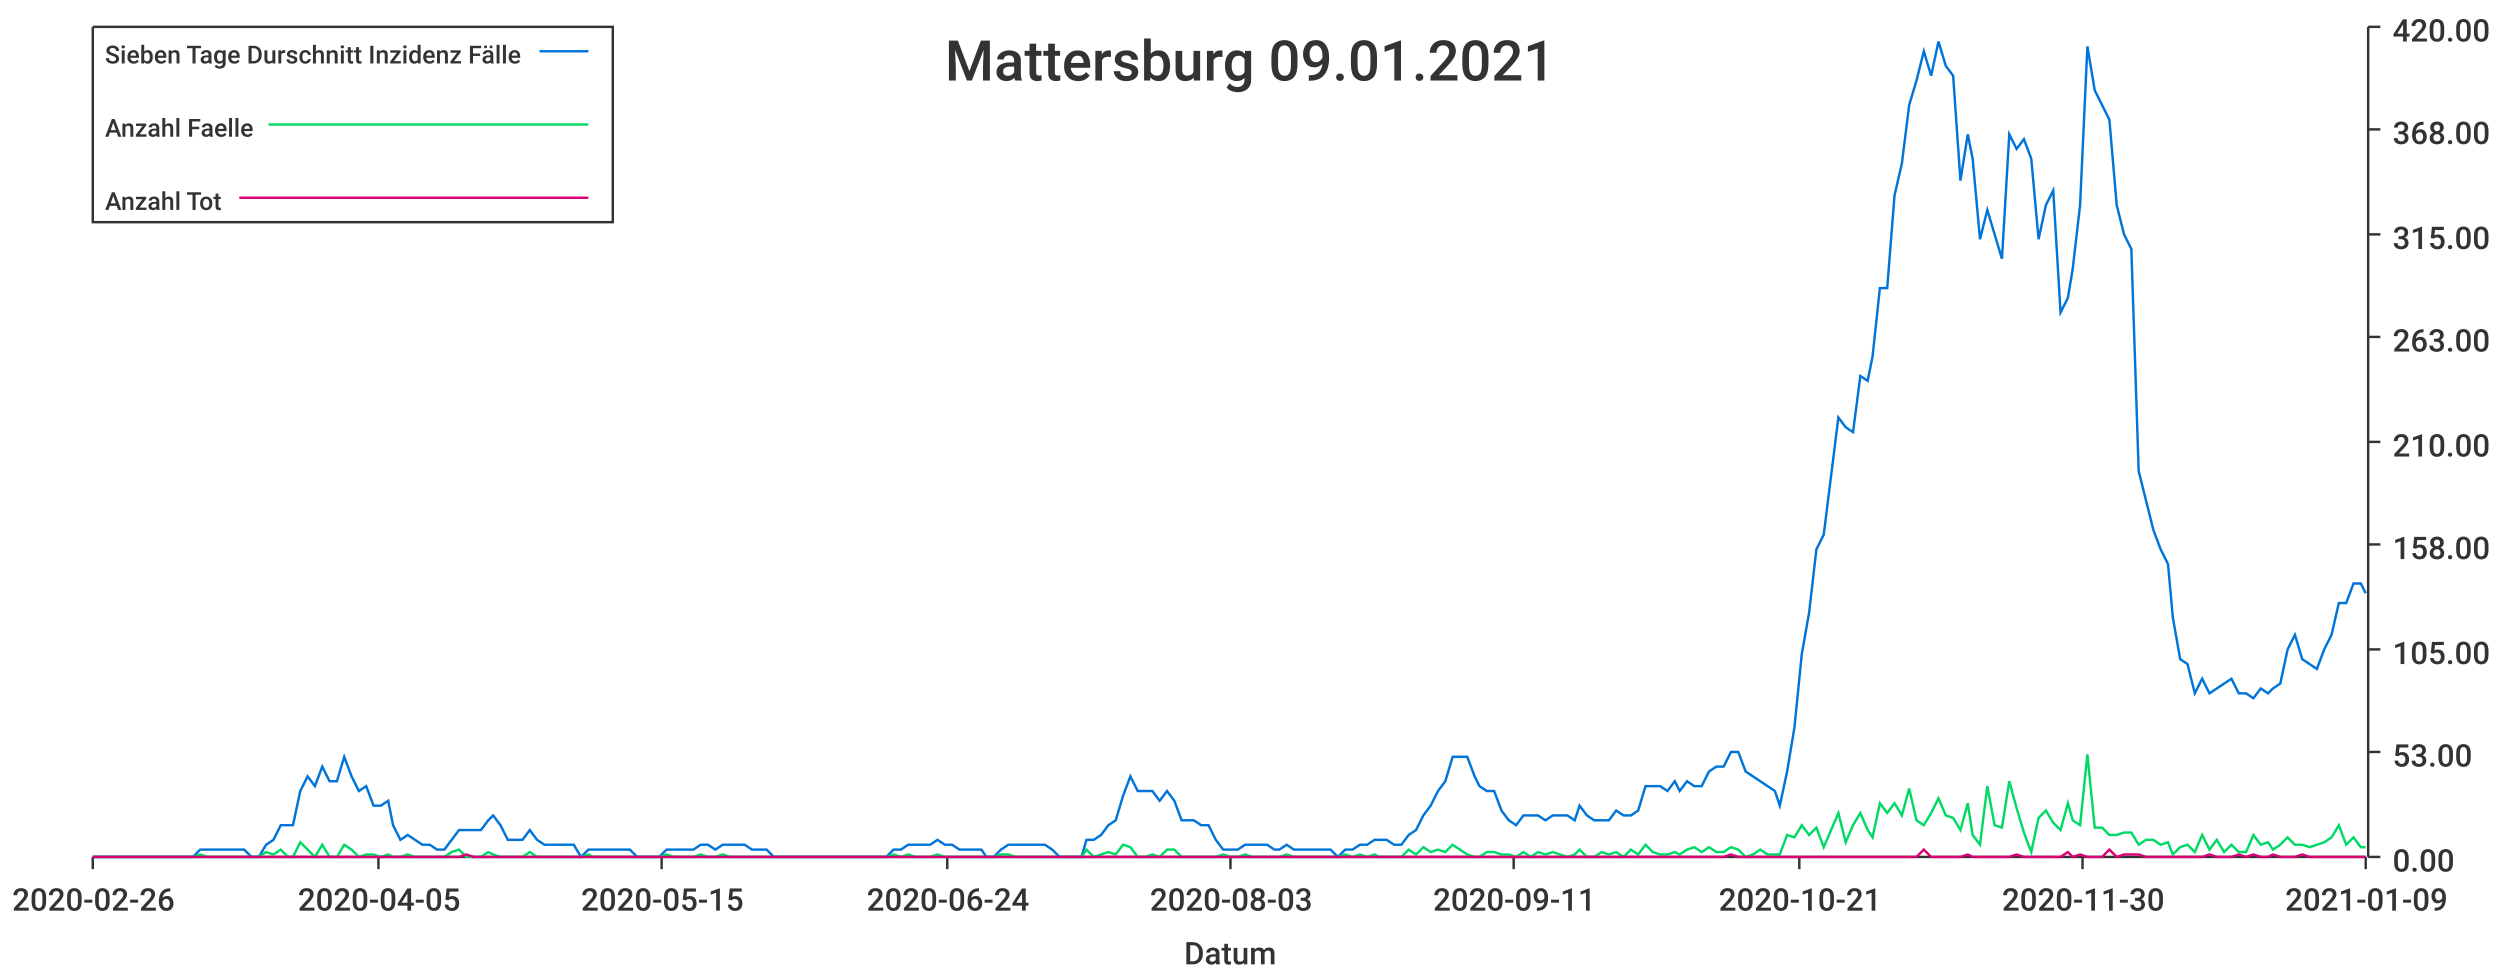
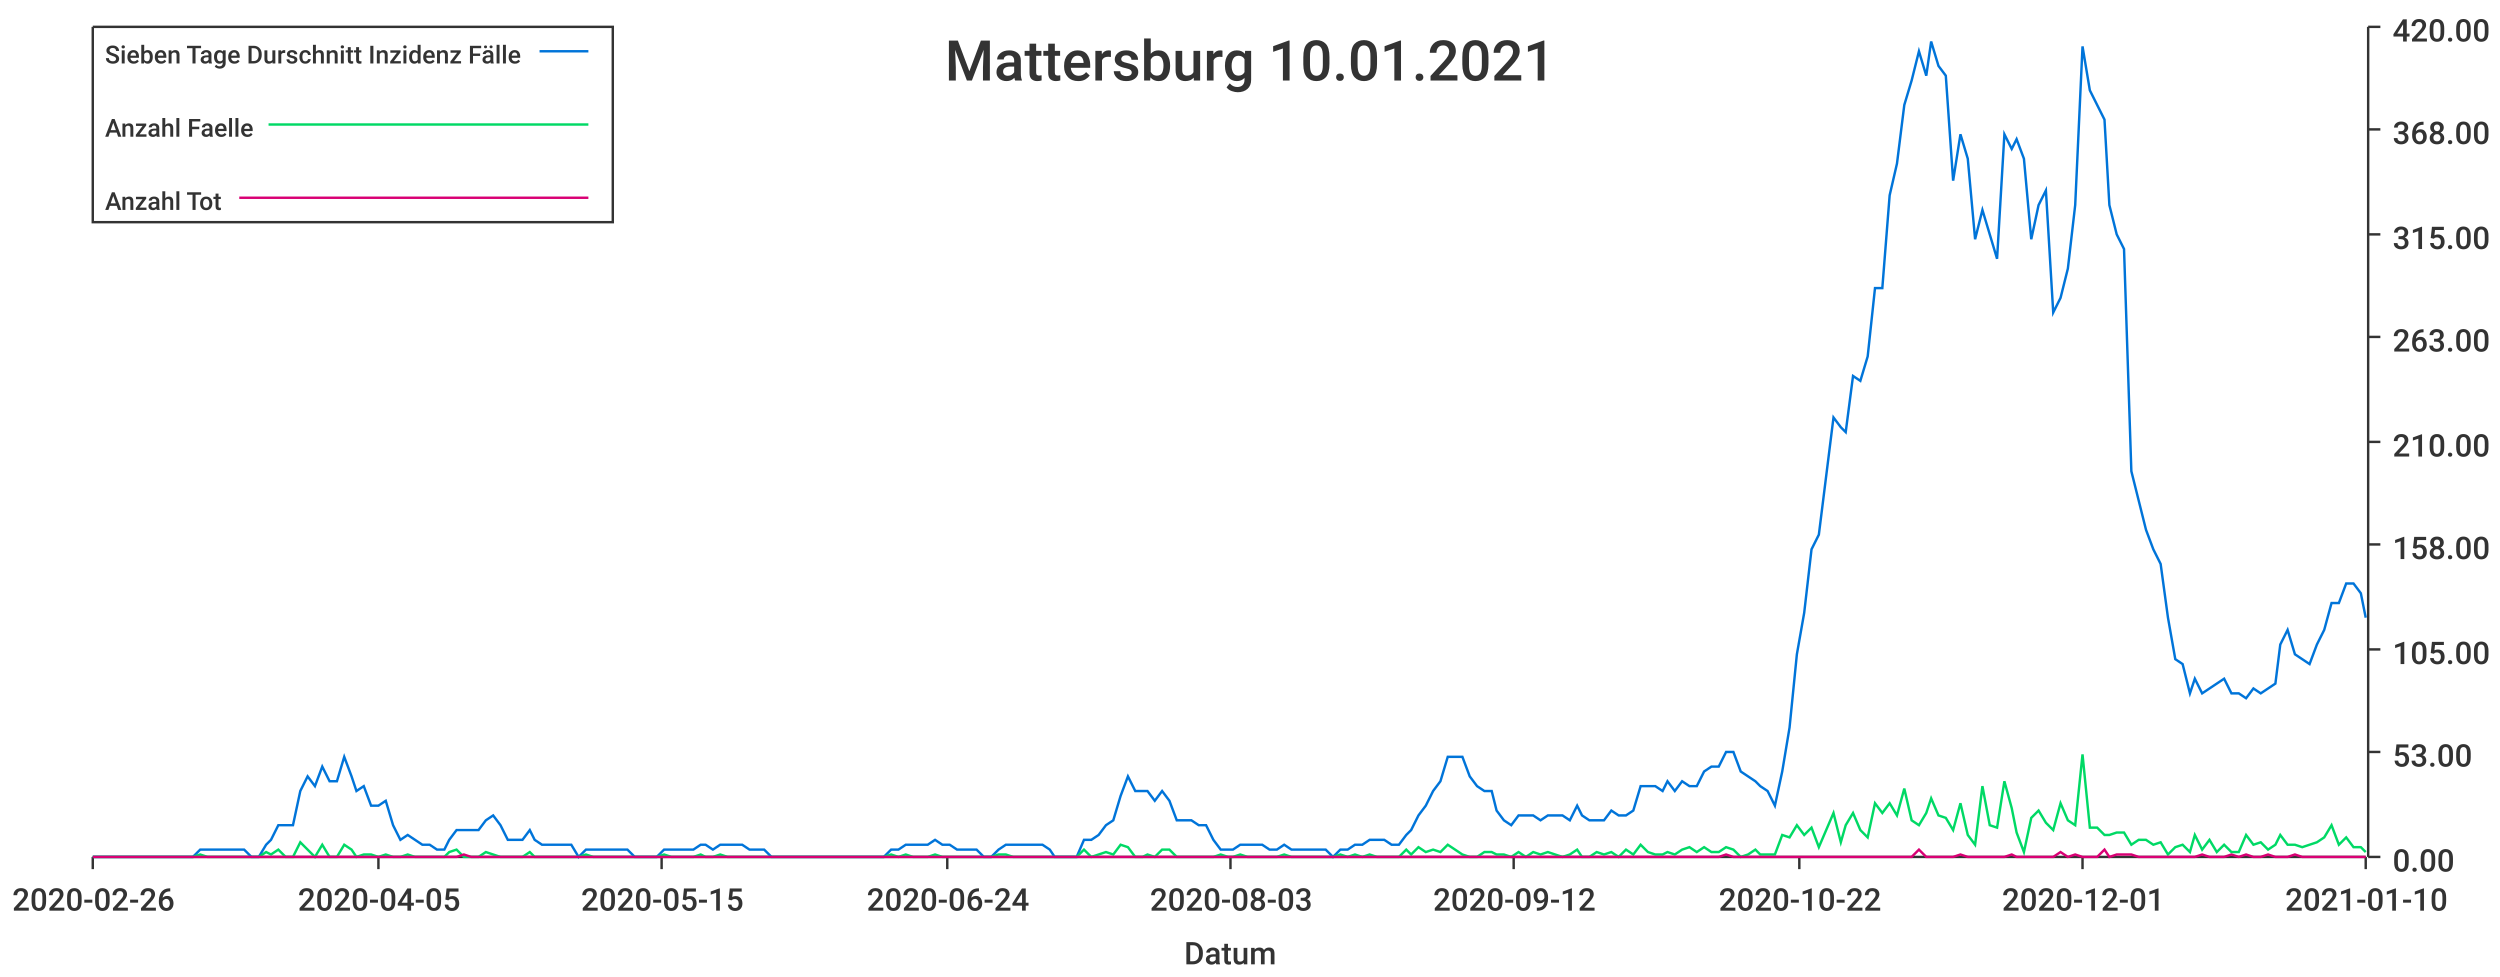
<svg xmlns="http://www.w3.org/2000/svg" width="1024" height="400">\n<path d="M 0 0 L 1024 0 L 1024 400 L 0 400 L 0 0" style="stroke-width:0;stroke:rgba(255,255,255,1.0);fill:rgba(255,255,255,1.0)" />
  <path d="M 38 11 L 969 11 L 969 351 L 38 351 L 38 11" style="stroke-width:0;stroke:rgba(255,255,255,1.0);fill:rgba(255,255,255,1.0)" />
  <path d="M 38 351 L 969 351" style="stroke-width:1;stroke:rgba(51,51,51,1.0);fill:none" />
  <path d="M 38 351 L 38 356" style="stroke-width:1;stroke:rgba(51,51,51,1.0);fill:none" />
  <text x="5" y="373" style="stroke-width:0;stroke:none;fill:rgba(51,51,51,1.0);font-size:12.8px;font-family:'Roboto Medium',sans-serif">2020-02-26</text>
  <path d="M 155 351 L 155 356" style="stroke-width:1;stroke:rgba(51,51,51,1.0);fill:none" />
  <text x="122" y="373" style="stroke-width:0;stroke:none;fill:rgba(51,51,51,1.0);font-size:12.8px;font-family:'Roboto Medium',sans-serif">2020-04-05</text>
  <path d="M 271 351 L 271 356" style="stroke-width:1;stroke:rgba(51,51,51,1.0);fill:none" />
  <text x="238" y="373" style="stroke-width:0;stroke:none;fill:rgba(51,51,51,1.0);font-size:12.8px;font-family:'Roboto Medium',sans-serif">2020-05-15</text>
  <path d="M 388 351 L 388 356" style="stroke-width:1;stroke:rgba(51,51,51,1.0);fill:none" />
  <text x="355" y="373" style="stroke-width:0;stroke:none;fill:rgba(51,51,51,1.0);font-size:12.8px;font-family:'Roboto Medium',sans-serif">2020-06-24</text>
  <path d="M 504 351 L 504 356" style="stroke-width:1;stroke:rgba(51,51,51,1.0);fill:none" />
  <text x="471" y="373" style="stroke-width:0;stroke:none;fill:rgba(51,51,51,1.0);font-size:12.8px;font-family:'Roboto Medium',sans-serif">2020-08-03</text>
  <path d="M 620 351 L 620 356" style="stroke-width:1;stroke:rgba(51,51,51,1.0);fill:none" />
-   <text x="587" y="373" style="stroke-width:0;stroke:none;fill:rgba(51,51,51,1.0);font-size:12.8px;font-family:'Roboto Medium',sans-serif">2020-09-11</text>
+   <text x="587" y="373" style="stroke-width:0;stroke:none;fill:rgba(51,51,51,1.0);font-size:12.8px;font-family:'Roboto Medium',sans-serif">2020-09-12</text>
  <path d="M 737 351 L 737 356" style="stroke-width:1;stroke:rgba(51,51,51,1.0);fill:none" />
-   <text x="704" y="373" style="stroke-width:0;stroke:none;fill:rgba(51,51,51,1.0);font-size:12.8px;font-family:'Roboto Medium',sans-serif">2020-10-21</text>
+   <text x="704" y="373" style="stroke-width:0;stroke:none;fill:rgba(51,51,51,1.0);font-size:12.8px;font-family:'Roboto Medium',sans-serif">2020-10-22</text>
  <path d="M 853 351 L 853 356" style="stroke-width:1;stroke:rgba(51,51,51,1.0);fill:none" />
-   <text x="820" y="373" style="stroke-width:0;stroke:none;fill:rgba(51,51,51,1.0);font-size:12.8px;font-family:'Roboto Medium',sans-serif">2020-11-30</text>
+   <text x="820" y="373" style="stroke-width:0;stroke:none;fill:rgba(51,51,51,1.0);font-size:12.8px;font-family:'Roboto Medium',sans-serif">2020-12-01</text>
  <path d="M 969 351 L 969 356" style="stroke-width:1;stroke:rgba(51,51,51,1.0);fill:none" />
-   <text x="936" y="373" style="stroke-width:0;stroke:none;fill:rgba(51,51,51,1.0);font-size:12.8px;font-family:'Roboto Medium',sans-serif">2021-01-09</text>
+   <text x="936" y="373" style="stroke-width:0;stroke:none;fill:rgba(51,51,51,1.0);font-size:12.8px;font-family:'Roboto Medium',sans-serif">2021-01-10</text>
  <text x="485" y="395" style="stroke-width:0;stroke:none;fill:rgba(51,51,51,1.0);font-size:12.8px;font-family:'Roboto Medium',sans-serif">Datum</text>
  <path d="M 970 351 L 970 11" style="stroke-width:1;stroke:rgba(51,51,51,1.0);fill:none" />
  <path d="M 970 351 L 975 351" style="stroke-width:1;stroke:rgba(51,51,51,1.0);fill:none" />
  <text x="980" y="357" style="stroke-width:0;stroke:none;fill:rgba(51,51,51,1.0);font-size:12.8px;font-family:'Roboto Medium',sans-serif">0.00</text>
  <path d="M 970 308 L 975 308" style="stroke-width:1;stroke:rgba(51,51,51,1.0);fill:none" />
  <text x="980" y="314" style="stroke-width:0;stroke:none;fill:rgba(51,51,51,1.0);font-size:12.8px;font-family:'Roboto Medium',sans-serif">53.00</text>
  <path d="M 970 266 L 975 266" style="stroke-width:1;stroke:rgba(51,51,51,1.0);fill:none" />
  <text x="980" y="272" style="stroke-width:0;stroke:none;fill:rgba(51,51,51,1.0);font-size:12.8px;font-family:'Roboto Medium',sans-serif">105.00</text>
  <path d="M 970 223 L 975 223" style="stroke-width:1;stroke:rgba(51,51,51,1.0);fill:none" />
  <text x="980" y="229" style="stroke-width:0;stroke:none;fill:rgba(51,51,51,1.0);font-size:12.8px;font-family:'Roboto Medium',sans-serif">158.00</text>
  <path d="M 970 181 L 975 181" style="stroke-width:1;stroke:rgba(51,51,51,1.0);fill:none" />
  <text x="980" y="187" style="stroke-width:0;stroke:none;fill:rgba(51,51,51,1.0);font-size:12.8px;font-family:'Roboto Medium',sans-serif">210.00</text>
  <path d="M 970 138 L 975 138" style="stroke-width:1;stroke:rgba(51,51,51,1.0);fill:none" />
  <text x="980" y="144" style="stroke-width:0;stroke:none;fill:rgba(51,51,51,1.0);font-size:12.8px;font-family:'Roboto Medium',sans-serif">263.00</text>
  <path d="M 970 96 L 975 96" style="stroke-width:1;stroke:rgba(51,51,51,1.0);fill:none" />
  <text x="980" y="102" style="stroke-width:0;stroke:none;fill:rgba(51,51,51,1.0);font-size:12.8px;font-family:'Roboto Medium',sans-serif">315.00</text>
  <path d="M 970 53 L 975 53" style="stroke-width:1;stroke:rgba(51,51,51,1.0);fill:none" />
  <text x="980" y="59" style="stroke-width:0;stroke:none;fill:rgba(51,51,51,1.0);font-size:12.8px;font-family:'Roboto Medium',sans-serif">368.00</text>
  <path d="M 970 11 L 975 11" style="stroke-width:1;stroke:rgba(51,51,51,1.0);fill:none" />
  <text x="980" y="17" style="stroke-width:0;stroke:none;fill:rgba(51,51,51,1.0);font-size:12.8px;font-family:'Roboto Medium',sans-serif">420.00</text>
-   <path d="M 38 351 L 41 351 L 44 351 L 47 351 L 50 351 L 53 351 L 56 351 L 59 351 L 62 351 L 65 351 L 68 351 L 71 351 L 74 351 L 77 351 L 79 351 L 82 348 L 85 348 L 88 348 L 91 348 L 94 348 L 97 348 L 100 348 L 103 351 L 106 351 L 109 346 L 112 344 L 115 338 L 118 338 L 120 338 L 123 324 L 126 318 L 129 322 L 132 314 L 135 320 L 138 320 L 141 310 L 144 318 L 147 324 L 150 322 L 153 330 L 156 330 L 159 328 L 161 338 L 164 344 L 167 342 L 170 344 L 173 346 L 176 346 L 179 348 L 182 348 L 185 344 L 188 340 L 191 340 L 194 340 L 197 340 L 200 336 L 202 334 L 205 338 L 208 344 L 211 344 L 214 344 L 217 340 L 220 344 L 223 346 L 226 346 L 229 346 L 232 346 L 235 346 L 238 351 L 241 348 L 243 348 L 246 348 L 249 348 L 252 348 L 255 348 L 258 348 L 261 351 L 264 351 L 267 351 L 270 351 L 273 348 L 276 348 L 279 348 L 281 348 L 284 348 L 287 346 L 290 346 L 293 348 L 296 346 L 299 346 L 302 346 L 305 346 L 308 348 L 311 348 L 314 348 L 317 351 L 320 351 L 322 351 L 325 351 L 328 351 L 331 351 L 334 351 L 337 351 L 340 351 L 343 351 L 346 351 L 349 351 L 352 351 L 355 351 L 358 351 L 361 351 L 363 351 L 366 348 L 369 348 L 372 346 L 375 346 L 378 346 L 381 346 L 384 344 L 387 346 L 390 346 L 393 348 L 396 348 L 399 348 L 402 348 L 404 351 L 407 351 L 410 348 L 413 346 L 416 346 L 419 346 L 422 346 L 425 346 L 428 346 L 431 348 L 434 351 L 437 351 L 440 351 L 443 351 L 445 344 L 448 344 L 451 342 L 454 338 L 457 336 L 460 326 L 463 318 L 466 324 L 469 324 L 472 324 L 475 328 L 478 324 L 481 328 L 484 336 L 486 336 L 489 336 L 492 338 L 495 338 L 498 344 L 501 348 L 504 348 L 507 348 L 510 346 L 513 346 L 516 346 L 519 346 L 522 348 L 524 348 L 527 346 L 530 348 L 533 348 L 536 348 L 539 348 L 542 348 L 545 348 L 548 351 L 551 348 L 554 348 L 557 346 L 560 346 L 563 344 L 565 344 L 568 344 L 571 346 L 574 346 L 577 342 L 580 340 L 583 334 L 586 330 L 589 324 L 592 320 L 595 310 L 598 310 L 601 310 L 604 318 L 606 322 L 609 324 L 612 324 L 615 332 L 618 336 L 621 338 L 624 334 L 627 334 L 630 334 L 633 336 L 636 334 L 639 334 L 642 334 L 645 336 L 647 330 L 650 334 L 653 336 L 656 336 L 659 336 L 662 332 L 665 334 L 668 334 L 671 332 L 674 322 L 677 322 L 680 322 L 683 324 L 686 320 L 688 324 L 691 320 L 694 322 L 697 322 L 700 316 L 703 314 L 706 314 L 709 308 L 712 308 L 715 316 L 718 318 L 721 320 L 724 322 L 727 324 L 729 330 L 732 316 L 735 298 L 738 268 L 741 251 L 744 225 L 747 219 L 750 195 L 753 171 L 756 175 L 759 177 L 762 154 L 765 156 L 767 146 L 770 118 L 773 118 L 776 80 L 779 67 L 782 43 L 785 33 L 788 21 L 791 31 L 794 17 L 797 27 L 800 31 L 803 74 L 806 55 L 808 65 L 811 98 L 814 86 L 817 96 L 820 106 L 823 55 L 826 61 L 829 57 L 832 65 L 835 98 L 838 84 L 841 78 L 844 128 L 847 122 L 849 110 L 852 84 L 855 19 L 858 37 L 861 43 L 864 49 L 867 84 L 870 96 L 873 102 L 876 193 L 879 205 L 882 217 L 885 225 L 888 231 L 890 253 L 893 270 L 896 272 L 899 284 L 902 278 L 905 284 L 908 282 L 911 280 L 914 278 L 917 284 L 920 284 L 923 286 L 926 282 L 929 284 L 931 282 L 934 280 L 937 266 L 940 260 L 943 270 L 946 272 L 949 274 L 952 266 L 955 260 L 958 247 L 961 247 L 964 239 L 967 239 L 969 243" style="stroke-width:1;stroke:rgba(0,116,217,1.0);fill:none" />
-   <path d="M 38 351 L 41 351 L 44 351 L 47 351 L 50 351 L 53 351 L 56 351 L 59 351 L 62 351 L 65 351 L 68 351 L 71 351 L 74 351 L 77 351 L 79 351 L 82 350 L 85 351 L 88 351 L 91 351 L 94 351 L 97 351 L 100 351 L 103 351 L 106 351 L 109 349 L 112 350 L 115 348 L 118 351 L 120 351 L 123 345 L 126 348 L 129 351 L 132 346 L 135 351 L 138 351 L 141 346 L 144 348 L 147 351 L 150 350 L 153 350 L 156 351 L 159 350 L 161 351 L 164 351 L 167 350 L 170 351 L 173 351 L 176 351 L 179 351 L 182 351 L 185 349 L 188 348 L 191 351 L 194 351 L 197 351 L 200 349 L 202 350 L 205 351 L 208 351 L 211 351 L 214 351 L 217 349 L 220 351 L 223 351 L 226 351 L 229 351 L 232 351 L 235 351 L 238 351 L 241 350 L 243 351 L 246 351 L 249 351 L 252 351 L 255 351 L 258 351 L 261 351 L 264 351 L 267 351 L 270 351 L 273 350 L 276 351 L 279 351 L 281 351 L 284 351 L 287 350 L 290 351 L 293 351 L 296 350 L 299 351 L 302 351 L 305 351 L 308 351 L 311 351 L 314 351 L 317 351 L 320 351 L 322 351 L 325 351 L 328 351 L 331 351 L 334 351 L 337 351 L 340 351 L 343 351 L 346 351 L 349 351 L 352 351 L 355 351 L 358 351 L 361 351 L 363 351 L 366 350 L 369 351 L 372 350 L 375 351 L 378 351 L 381 351 L 384 350 L 387 351 L 390 351 L 393 351 L 396 351 L 399 351 L 402 351 L 404 351 L 407 351 L 410 350 L 413 350 L 416 351 L 419 351 L 422 351 L 425 351 L 428 351 L 431 351 L 434 351 L 437 351 L 440 351 L 443 351 L 445 348 L 448 351 L 451 350 L 454 349 L 457 350 L 460 346 L 463 347 L 466 351 L 469 351 L 472 350 L 475 351 L 478 348 L 481 348 L 484 351 L 486 351 L 489 351 L 492 351 L 495 351 L 498 351 L 501 350 L 504 351 L 507 351 L 510 350 L 513 351 L 516 351 L 519 351 L 522 351 L 524 351 L 527 350 L 530 351 L 533 351 L 536 351 L 539 351 L 542 351 L 545 351 L 548 351 L 551 350 L 554 351 L 557 350 L 560 351 L 563 350 L 565 351 L 568 351 L 571 351 L 574 351 L 577 348 L 580 350 L 583 347 L 586 349 L 589 348 L 592 349 L 595 346 L 598 348 L 601 350 L 604 351 L 606 351 L 609 349 L 612 349 L 615 350 L 618 350 L 621 351 L 624 349 L 627 351 L 630 349 L 633 350 L 636 349 L 639 350 L 642 351 L 645 350 L 647 348 L 650 351 L 653 351 L 656 349 L 659 350 L 662 349 L 665 351 L 668 348 L 671 350 L 674 346 L 677 349 L 680 350 L 683 350 L 686 349 L 688 350 L 691 348 L 694 347 L 697 349 L 700 347 L 703 349 L 706 349 L 709 347 L 712 348 L 715 351 L 718 350 L 721 348 L 724 350 L 727 350 L 729 350 L 732 342 L 735 343 L 738 338 L 741 342 L 744 339 L 747 347 L 750 340 L 753 333 L 756 345 L 759 338 L 762 333 L 765 340 L 767 343 L 770 329 L 773 333 L 776 329 L 779 334 L 782 323 L 785 336 L 788 338 L 791 333 L 794 327 L 797 334 L 800 335 L 803 340 L 806 329 L 808 342 L 811 346 L 814 322 L 817 338 L 820 339 L 823 320 L 826 331 L 829 341 L 832 349 L 835 335 L 838 332 L 841 337 L 844 340 L 847 329 L 849 336 L 852 338 L 855 309 L 858 339 L 861 339 L 864 342 L 867 342 L 870 341 L 873 341 L 876 346 L 879 344 L 882 344 L 885 346 L 888 345 L 890 350 L 893 347 L 896 346 L 899 349 L 902 342 L 905 348 L 908 344 L 911 349 L 914 346 L 917 349 L 920 349 L 923 342 L 926 346 L 929 345 L 931 348 L 934 346 L 937 343 L 940 346 L 943 346 L 946 347 L 949 346 L 952 345 L 955 343 L 958 338 L 961 346 L 964 343 L 967 347 L 969 347" style="stroke-width:1;stroke:rgba(0,217,101,1.0);fill:none" />
-   <path d="M 38 351 L 41 351 L 44 351 L 47 351 L 50 351 L 53 351 L 56 351 L 59 351 L 62 351 L 65 351 L 68 351 L 71 351 L 74 351 L 77 351 L 79 351 L 82 351 L 85 351 L 88 351 L 91 351 L 94 351 L 97 351 L 100 351 L 103 351 L 106 351 L 109 351 L 112 351 L 115 351 L 118 351 L 120 351 L 123 351 L 126 351 L 129 351 L 132 351 L 135 351 L 138 351 L 141 351 L 144 351 L 147 351 L 150 351 L 153 351 L 156 351 L 159 351 L 161 351 L 164 351 L 167 351 L 170 351 L 173 351 L 176 351 L 179 351 L 182 351 L 185 351 L 188 351 L 191 350 L 194 351 L 197 351 L 200 351 L 202 351 L 205 351 L 208 351 L 211 351 L 214 351 L 217 351 L 220 351 L 223 351 L 226 351 L 229 351 L 232 351 L 235 351 L 238 351 L 241 351 L 243 351 L 246 351 L 249 351 L 252 351 L 255 351 L 258 351 L 261 351 L 264 351 L 267 351 L 270 351 L 273 351 L 276 351 L 279 351 L 281 351 L 284 351 L 287 351 L 290 351 L 293 351 L 296 351 L 299 351 L 302 351 L 305 351 L 308 351 L 311 351 L 314 351 L 317 351 L 320 351 L 322 351 L 325 351 L 328 351 L 331 351 L 334 351 L 337 351 L 340 351 L 343 351 L 346 351 L 349 351 L 352 351 L 355 351 L 358 351 L 361 351 L 363 351 L 366 351 L 369 351 L 372 351 L 375 351 L 378 351 L 381 351 L 384 351 L 387 351 L 390 351 L 393 351 L 396 351 L 399 351 L 402 351 L 404 351 L 407 351 L 410 351 L 413 351 L 416 351 L 419 351 L 422 351 L 425 351 L 428 351 L 431 351 L 434 351 L 437 351 L 440 351 L 443 351 L 445 351 L 448 351 L 451 351 L 454 351 L 457 351 L 460 351 L 463 351 L 466 351 L 469 351 L 472 351 L 475 351 L 478 351 L 481 351 L 484 351 L 486 351 L 489 351 L 492 351 L 495 351 L 498 351 L 501 351 L 504 351 L 507 351 L 510 351 L 513 351 L 516 351 L 519 351 L 522 351 L 524 351 L 527 351 L 530 351 L 533 351 L 536 351 L 539 351 L 542 351 L 545 351 L 548 351 L 551 351 L 554 351 L 557 351 L 560 351 L 563 351 L 565 351 L 568 351 L 571 351 L 574 351 L 577 351 L 580 351 L 583 351 L 586 351 L 589 351 L 592 351 L 595 351 L 598 351 L 601 351 L 604 351 L 606 351 L 609 351 L 612 351 L 615 351 L 618 351 L 621 351 L 624 351 L 627 351 L 630 351 L 633 351 L 636 351 L 639 351 L 642 351 L 645 351 L 647 351 L 650 351 L 653 351 L 656 351 L 659 351 L 662 351 L 665 351 L 668 351 L 671 351 L 674 351 L 677 351 L 680 351 L 683 351 L 686 351 L 688 351 L 691 351 L 694 351 L 697 351 L 700 351 L 703 351 L 706 351 L 709 350 L 712 351 L 715 351 L 718 351 L 721 351 L 724 351 L 727 351 L 729 351 L 732 351 L 735 351 L 738 351 L 741 351 L 744 351 L 747 351 L 750 351 L 753 351 L 756 351 L 759 351 L 762 351 L 765 351 L 767 351 L 770 351 L 773 351 L 776 351 L 779 351 L 782 351 L 785 351 L 788 348 L 791 351 L 794 351 L 797 351 L 800 351 L 803 351 L 806 350 L 808 351 L 811 351 L 814 351 L 817 351 L 820 351 L 823 351 L 826 350 L 829 351 L 832 351 L 835 351 L 838 351 L 841 351 L 844 351 L 847 349 L 849 351 L 852 350 L 855 351 L 858 351 L 861 351 L 864 348 L 867 351 L 870 350 L 873 350 L 876 350 L 879 351 L 882 351 L 885 351 L 888 351 L 890 351 L 893 351 L 896 351 L 899 351 L 902 351 L 905 350 L 908 351 L 911 351 L 914 351 L 917 350 L 920 351 L 923 350 L 926 351 L 929 351 L 931 350 L 934 351 L 937 351 L 940 351 L 943 350 L 946 351 L 949 351 L 952 351 L 955 351 L 958 351 L 961 351 L 964 351 L 967 351 L 969 351" style="stroke-width:1;stroke:rgba(217,0,116,1.0);fill:none" />
-   <text x="387" y="33" style="stroke-width:0;stroke:none;fill:rgba(51,51,51,1.0);font-size:23.0px;font-family:'Roboto Medium',sans-serif">Mattersburg 09.01.2021</text>
+   <path d="M 38 351 L 41 351 L 44 351 L 47 351 L 50 351 L 53 351 L 56 351 L 59 351 L 62 351 L 65 351 L 68 351 L 71 351 L 74 351 L 76 351 L 79 351 L 82 348 L 85 348 L 88 348 L 91 348 L 94 348 L 97 348 L 100 348 L 103 351 L 106 351 L 109 346 L 111 344 L 114 338 L 117 338 L 120 338 L 123 324 L 126 318 L 129 322 L 132 314 L 135 320 L 138 320 L 141 310 L 144 318 L 146 324 L 149 322 L 152 330 L 155 330 L 158 328 L 161 338 L 164 344 L 167 342 L 170 344 L 173 346 L 176 346 L 179 348 L 182 348 L 184 344 L 187 340 L 190 340 L 193 340 L 196 340 L 199 336 L 202 334 L 205 338 L 208 344 L 211 344 L 214 344 L 217 340 L 219 344 L 222 346 L 225 346 L 228 346 L 231 346 L 234 346 L 237 351 L 240 348 L 243 348 L 246 348 L 249 348 L 252 348 L 254 348 L 257 348 L 260 351 L 263 351 L 266 351 L 269 351 L 272 348 L 275 348 L 278 348 L 281 348 L 284 348 L 287 346 L 289 346 L 292 348 L 295 346 L 298 346 L 301 346 L 304 346 L 307 348 L 310 348 L 313 348 L 316 351 L 319 351 L 322 351 L 325 351 L 327 351 L 330 351 L 333 351 L 336 351 L 339 351 L 342 351 L 345 351 L 348 351 L 351 351 L 354 351 L 357 351 L 360 351 L 362 351 L 365 348 L 368 348 L 371 346 L 374 346 L 377 346 L 380 346 L 383 344 L 386 346 L 389 346 L 392 348 L 395 348 L 397 348 L 400 348 L 403 351 L 406 351 L 409 348 L 412 346 L 415 346 L 418 346 L 421 346 L 424 346 L 427 346 L 430 348 L 432 351 L 435 351 L 438 351 L 441 351 L 444 344 L 447 344 L 450 342 L 453 338 L 456 336 L 459 326 L 462 318 L 465 324 L 468 324 L 470 324 L 473 328 L 476 324 L 479 328 L 482 336 L 485 336 L 488 336 L 491 338 L 494 338 L 497 344 L 500 348 L 503 348 L 505 348 L 508 346 L 511 346 L 514 346 L 517 346 L 520 348 L 523 348 L 526 346 L 529 348 L 532 348 L 535 348 L 538 348 L 540 348 L 543 348 L 546 351 L 549 348 L 552 348 L 555 346 L 558 346 L 561 344 L 564 344 L 567 344 L 570 346 L 573 346 L 576 342 L 578 340 L 581 334 L 584 330 L 587 324 L 590 320 L 593 310 L 596 310 L 599 310 L 602 318 L 605 322 L 608 324 L 611 324 L 613 332 L 616 336 L 619 338 L 622 334 L 625 334 L 628 334 L 631 336 L 634 334 L 637 334 L 640 334 L 643 336 L 646 330 L 648 334 L 651 336 L 654 336 L 657 336 L 660 332 L 663 334 L 666 334 L 669 332 L 672 322 L 675 322 L 678 322 L 681 324 L 683 320 L 686 324 L 689 320 L 692 322 L 695 322 L 698 316 L 701 314 L 704 314 L 707 308 L 710 308 L 713 316 L 716 318 L 719 320 L 721 322 L 724 324 L 727 330 L 730 316 L 733 298 L 736 268 L 739 251 L 742 225 L 745 219 L 748 195 L 751 171 L 754 175 L 756 177 L 759 154 L 762 156 L 765 146 L 768 118 L 771 118 L 774 80 L 777 67 L 780 43 L 783 33 L 786 21 L 789 31 L 791 17 L 794 27 L 797 31 L 800 74 L 803 55 L 806 65 L 809 98 L 812 86 L 815 96 L 818 106 L 821 55 L 824 61 L 826 57 L 829 65 L 832 98 L 835 84 L 838 78 L 841 128 L 844 122 L 847 110 L 850 84 L 853 19 L 856 37 L 859 43 L 862 49 L 864 84 L 867 96 L 870 102 L 873 193 L 876 205 L 879 217 L 882 225 L 885 231 L 888 253 L 891 270 L 894 272 L 897 284 L 899 278 L 902 284 L 905 282 L 908 280 L 911 278 L 914 284 L 917 284 L 920 286 L 923 282 L 926 284 L 929 282 L 932 280 L 934 264 L 937 258 L 940 268 L 943 270 L 946 272 L 949 264 L 952 258 L 955 247 L 958 247 L 961 239 L 964 239 L 967 243 L 969 253" style="stroke-width:1;stroke:rgba(0,116,217,1.0);fill:none" />
+   <path d="M 38 351 L 41 351 L 44 351 L 47 351 L 50 351 L 53 351 L 56 351 L 59 351 L 62 351 L 65 351 L 68 351 L 71 351 L 74 351 L 76 351 L 79 351 L 82 350 L 85 351 L 88 351 L 91 351 L 94 351 L 97 351 L 100 351 L 103 351 L 106 351 L 109 349 L 111 350 L 114 348 L 117 351 L 120 351 L 123 345 L 126 348 L 129 351 L 132 346 L 135 351 L 138 351 L 141 346 L 144 348 L 146 351 L 149 350 L 152 350 L 155 351 L 158 350 L 161 351 L 164 351 L 167 350 L 170 351 L 173 351 L 176 351 L 179 351 L 182 351 L 184 349 L 187 348 L 190 351 L 193 351 L 196 351 L 199 349 L 202 350 L 205 351 L 208 351 L 211 351 L 214 351 L 217 349 L 219 351 L 222 351 L 225 351 L 228 351 L 231 351 L 234 351 L 237 351 L 240 350 L 243 351 L 246 351 L 249 351 L 252 351 L 254 351 L 257 351 L 260 351 L 263 351 L 266 351 L 269 351 L 272 350 L 275 351 L 278 351 L 281 351 L 284 351 L 287 350 L 289 351 L 292 351 L 295 350 L 298 351 L 301 351 L 304 351 L 307 351 L 310 351 L 313 351 L 316 351 L 319 351 L 322 351 L 325 351 L 327 351 L 330 351 L 333 351 L 336 351 L 339 351 L 342 351 L 345 351 L 348 351 L 351 351 L 354 351 L 357 351 L 360 351 L 362 351 L 365 350 L 368 351 L 371 350 L 374 351 L 377 351 L 380 351 L 383 350 L 386 351 L 389 351 L 392 351 L 395 351 L 397 351 L 400 351 L 403 351 L 406 351 L 409 350 L 412 350 L 415 351 L 418 351 L 421 351 L 424 351 L 427 351 L 430 351 L 432 351 L 435 351 L 438 351 L 441 351 L 444 348 L 447 351 L 450 350 L 453 349 L 456 350 L 459 346 L 462 347 L 465 351 L 468 351 L 470 350 L 473 351 L 476 348 L 479 348 L 482 351 L 485 351 L 488 351 L 491 351 L 494 351 L 497 351 L 500 350 L 503 351 L 505 351 L 508 350 L 511 351 L 514 351 L 517 351 L 520 351 L 523 351 L 526 350 L 529 351 L 532 351 L 535 351 L 538 351 L 540 351 L 543 351 L 546 351 L 549 350 L 552 351 L 555 350 L 558 351 L 561 350 L 564 351 L 567 351 L 570 351 L 573 351 L 576 348 L 578 350 L 581 347 L 584 349 L 587 348 L 590 349 L 593 346 L 596 348 L 599 350 L 602 351 L 605 351 L 608 349 L 611 349 L 613 350 L 616 350 L 619 351 L 622 349 L 625 351 L 628 349 L 631 350 L 634 349 L 637 350 L 640 351 L 643 350 L 646 348 L 648 351 L 651 351 L 654 349 L 657 350 L 660 349 L 663 351 L 666 348 L 669 350 L 672 346 L 675 349 L 678 350 L 681 350 L 683 349 L 686 350 L 689 348 L 692 347 L 695 349 L 698 347 L 701 349 L 704 349 L 707 347 L 710 348 L 713 351 L 716 350 L 719 348 L 721 350 L 724 350 L 727 350 L 730 342 L 733 343 L 736 338 L 739 342 L 742 339 L 745 347 L 748 340 L 751 333 L 754 345 L 756 338 L 759 333 L 762 340 L 765 343 L 768 329 L 771 333 L 774 329 L 777 334 L 780 323 L 783 336 L 786 338 L 789 333 L 791 327 L 794 334 L 797 335 L 800 340 L 803 329 L 806 342 L 809 346 L 812 322 L 815 338 L 818 339 L 821 320 L 824 331 L 826 341 L 829 349 L 832 335 L 835 332 L 838 337 L 841 340 L 844 329 L 847 336 L 850 338 L 853 309 L 856 339 L 859 339 L 862 342 L 864 342 L 867 341 L 870 341 L 873 346 L 876 344 L 879 344 L 882 346 L 885 345 L 888 350 L 891 347 L 894 346 L 897 349 L 899 342 L 902 348 L 905 344 L 908 349 L 911 346 L 914 349 L 917 349 L 920 342 L 923 346 L 926 345 L 929 348 L 932 346 L 934 342 L 937 346 L 940 346 L 943 347 L 946 346 L 949 345 L 952 343 L 955 338 L 958 346 L 961 343 L 964 347 L 967 347 L 969 349" style="stroke-width:1;stroke:rgba(0,217,101,1.0);fill:none" />
+   <path d="M 38 351 L 41 351 L 44 351 L 47 351 L 50 351 L 53 351 L 56 351 L 59 351 L 62 351 L 65 351 L 68 351 L 71 351 L 74 351 L 76 351 L 79 351 L 82 351 L 85 351 L 88 351 L 91 351 L 94 351 L 97 351 L 100 351 L 103 351 L 106 351 L 109 351 L 111 351 L 114 351 L 117 351 L 120 351 L 123 351 L 126 351 L 129 351 L 132 351 L 135 351 L 138 351 L 141 351 L 144 351 L 146 351 L 149 351 L 152 351 L 155 351 L 158 351 L 161 351 L 164 351 L 167 351 L 170 351 L 173 351 L 176 351 L 179 351 L 182 351 L 184 351 L 187 351 L 190 350 L 193 351 L 196 351 L 199 351 L 202 351 L 205 351 L 208 351 L 211 351 L 214 351 L 217 351 L 219 351 L 222 351 L 225 351 L 228 351 L 231 351 L 234 351 L 237 351 L 240 351 L 243 351 L 246 351 L 249 351 L 252 351 L 254 351 L 257 351 L 260 351 L 263 351 L 266 351 L 269 351 L 272 351 L 275 351 L 278 351 L 281 351 L 284 351 L 287 351 L 289 351 L 292 351 L 295 351 L 298 351 L 301 351 L 304 351 L 307 351 L 310 351 L 313 351 L 316 351 L 319 351 L 322 351 L 325 351 L 327 351 L 330 351 L 333 351 L 336 351 L 339 351 L 342 351 L 345 351 L 348 351 L 351 351 L 354 351 L 357 351 L 360 351 L 362 351 L 365 351 L 368 351 L 371 351 L 374 351 L 377 351 L 380 351 L 383 351 L 386 351 L 389 351 L 392 351 L 395 351 L 397 351 L 400 351 L 403 351 L 406 351 L 409 351 L 412 351 L 415 351 L 418 351 L 421 351 L 424 351 L 427 351 L 430 351 L 432 351 L 435 351 L 438 351 L 441 351 L 444 351 L 447 351 L 450 351 L 453 351 L 456 351 L 459 351 L 462 351 L 465 351 L 468 351 L 470 351 L 473 351 L 476 351 L 479 351 L 482 351 L 485 351 L 488 351 L 491 351 L 494 351 L 497 351 L 500 351 L 503 351 L 505 351 L 508 351 L 511 351 L 514 351 L 517 351 L 520 351 L 523 351 L 526 351 L 529 351 L 532 351 L 535 351 L 538 351 L 540 351 L 543 351 L 546 351 L 549 351 L 552 351 L 555 351 L 558 351 L 561 351 L 564 351 L 567 351 L 570 351 L 573 351 L 576 351 L 578 351 L 581 351 L 584 351 L 587 351 L 590 351 L 593 351 L 596 351 L 599 351 L 602 351 L 605 351 L 608 351 L 611 351 L 613 351 L 616 351 L 619 351 L 622 351 L 625 351 L 628 351 L 631 351 L 634 351 L 637 351 L 640 351 L 643 351 L 646 351 L 648 351 L 651 351 L 654 351 L 657 351 L 660 351 L 663 351 L 666 351 L 669 351 L 672 351 L 675 351 L 678 351 L 681 351 L 683 351 L 686 351 L 689 351 L 692 351 L 695 351 L 698 351 L 701 351 L 704 351 L 707 350 L 710 351 L 713 351 L 716 351 L 719 351 L 721 351 L 724 351 L 727 351 L 730 351 L 733 351 L 736 351 L 739 351 L 742 351 L 745 351 L 748 351 L 751 351 L 754 351 L 756 351 L 759 351 L 762 351 L 765 351 L 768 351 L 771 351 L 774 351 L 777 351 L 780 351 L 783 351 L 786 348 L 789 351 L 791 351 L 794 351 L 797 351 L 800 351 L 803 350 L 806 351 L 809 351 L 812 351 L 815 351 L 818 351 L 821 351 L 824 350 L 826 351 L 829 351 L 832 351 L 835 351 L 838 351 L 841 351 L 844 349 L 847 351 L 850 350 L 853 351 L 856 351 L 859 351 L 862 348 L 864 351 L 867 350 L 870 350 L 873 350 L 876 351 L 879 351 L 882 351 L 885 351 L 888 351 L 891 351 L 894 351 L 897 351 L 899 351 L 902 350 L 905 351 L 908 351 L 911 351 L 914 350 L 917 351 L 920 350 L 923 351 L 926 351 L 929 350 L 932 351 L 934 351 L 937 351 L 940 350 L 943 351 L 946 351 L 949 351 L 952 351 L 955 351 L 958 351 L 961 351 L 964 351 L 967 351 L 969 351" style="stroke-width:1;stroke:rgba(217,0,116,1.0);fill:none" />
+   <text x="387" y="33" style="stroke-width:0;stroke:none;fill:rgba(51,51,51,1.0);font-size:23.0px;font-family:'Roboto Medium',sans-serif">Mattersburg 10.01.2021</text>
  <path d="M 38 11 L 251 11 L 251 91 L 38 91 L 38 11" style="stroke-width:1;stroke:rgba(51,51,51,1.0);fill:rgba(255,255,255,1.0)" />
  <text x="43" y="26" style="stroke-width:0;stroke:none;fill:rgba(51,51,51,1.0);font-size:10.2px;font-family:'Roboto Medium',sans-serif">Sieben Tage Durschnitt Inzidenz Fälle</text>
  <path d="M 221 21 L 241 21" style="stroke-width:1;stroke:rgba(0,116,217,1.0);fill:none" />
  <text x="43" y="56" style="stroke-width:0;stroke:none;fill:rgba(51,51,51,1.0);font-size:10.2px;font-family:'Roboto Medium',sans-serif">Anzahl Faelle</text>
  <path d="M 110 51 L 241 51" style="stroke-width:1;stroke:rgba(0,217,101,1.0);fill:none" />
  <text x="43" y="86" style="stroke-width:0;stroke:none;fill:rgba(51,51,51,1.0);font-size:10.2px;font-family:'Roboto Medium',sans-serif">Anzahl Tot</text>
  <path d="M 98 81 L 241 81" style="stroke-width:1;stroke:rgba(217,0,116,1.0);fill:none" />
</svg>
